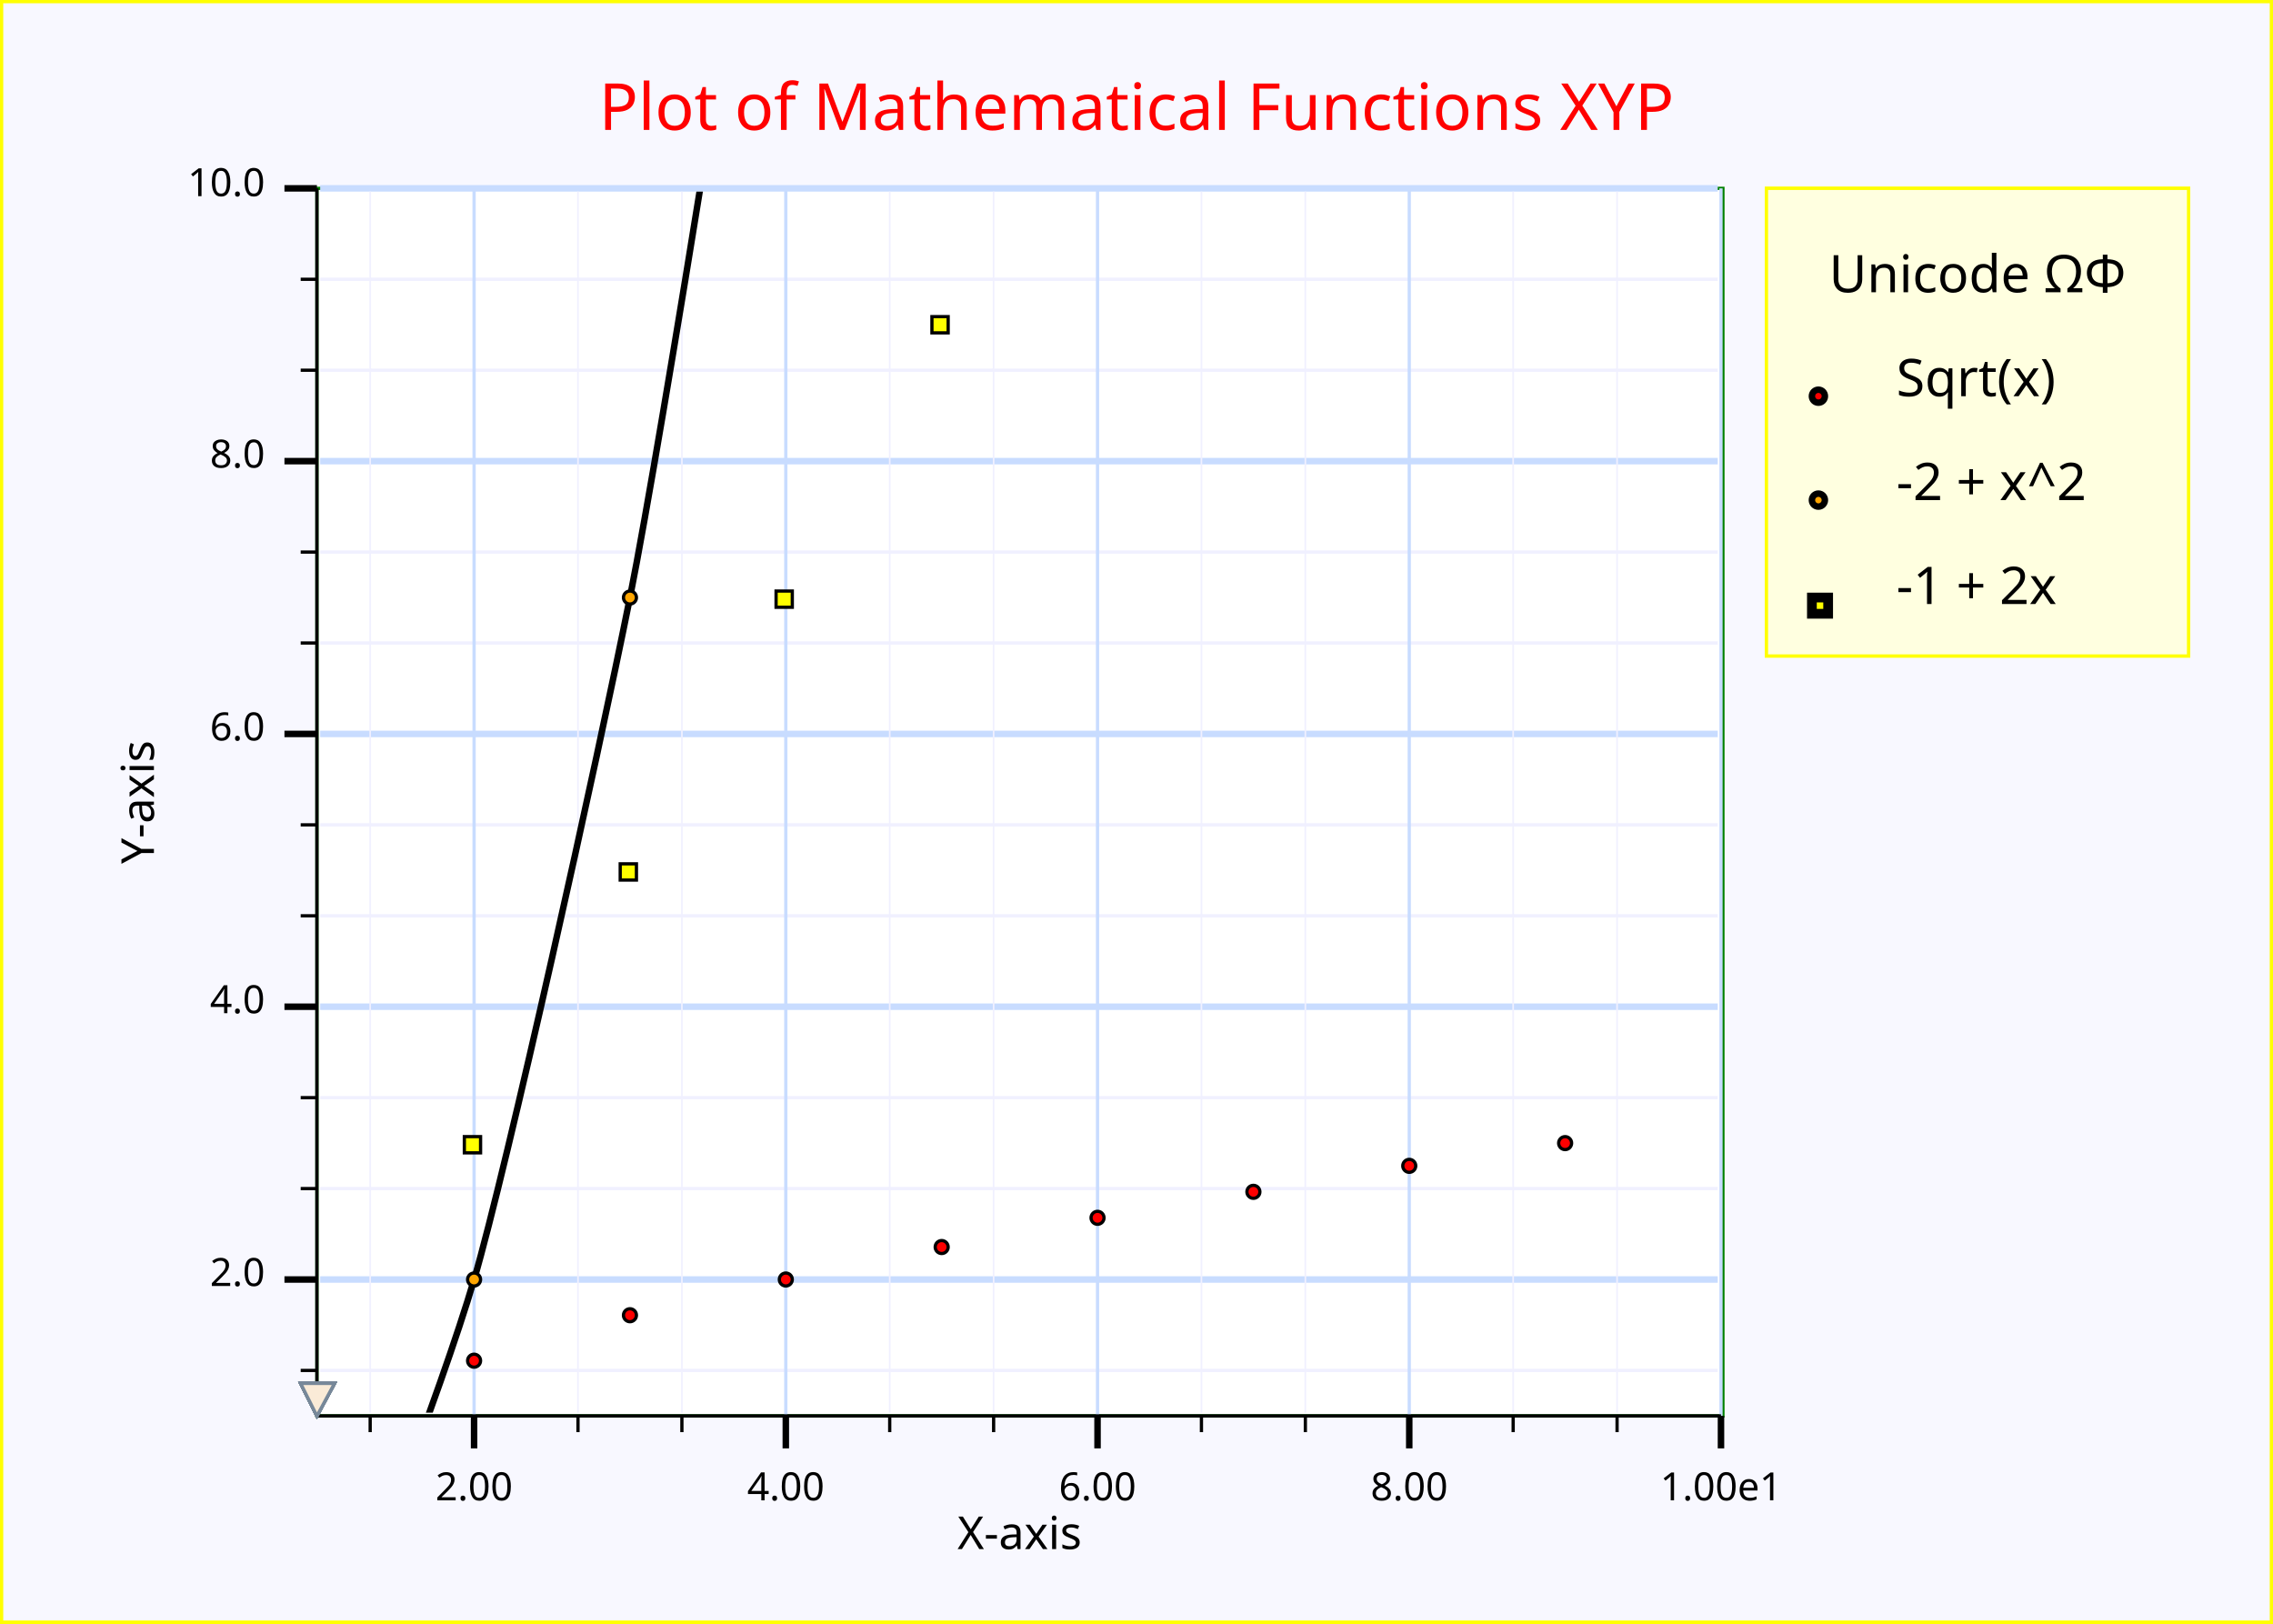
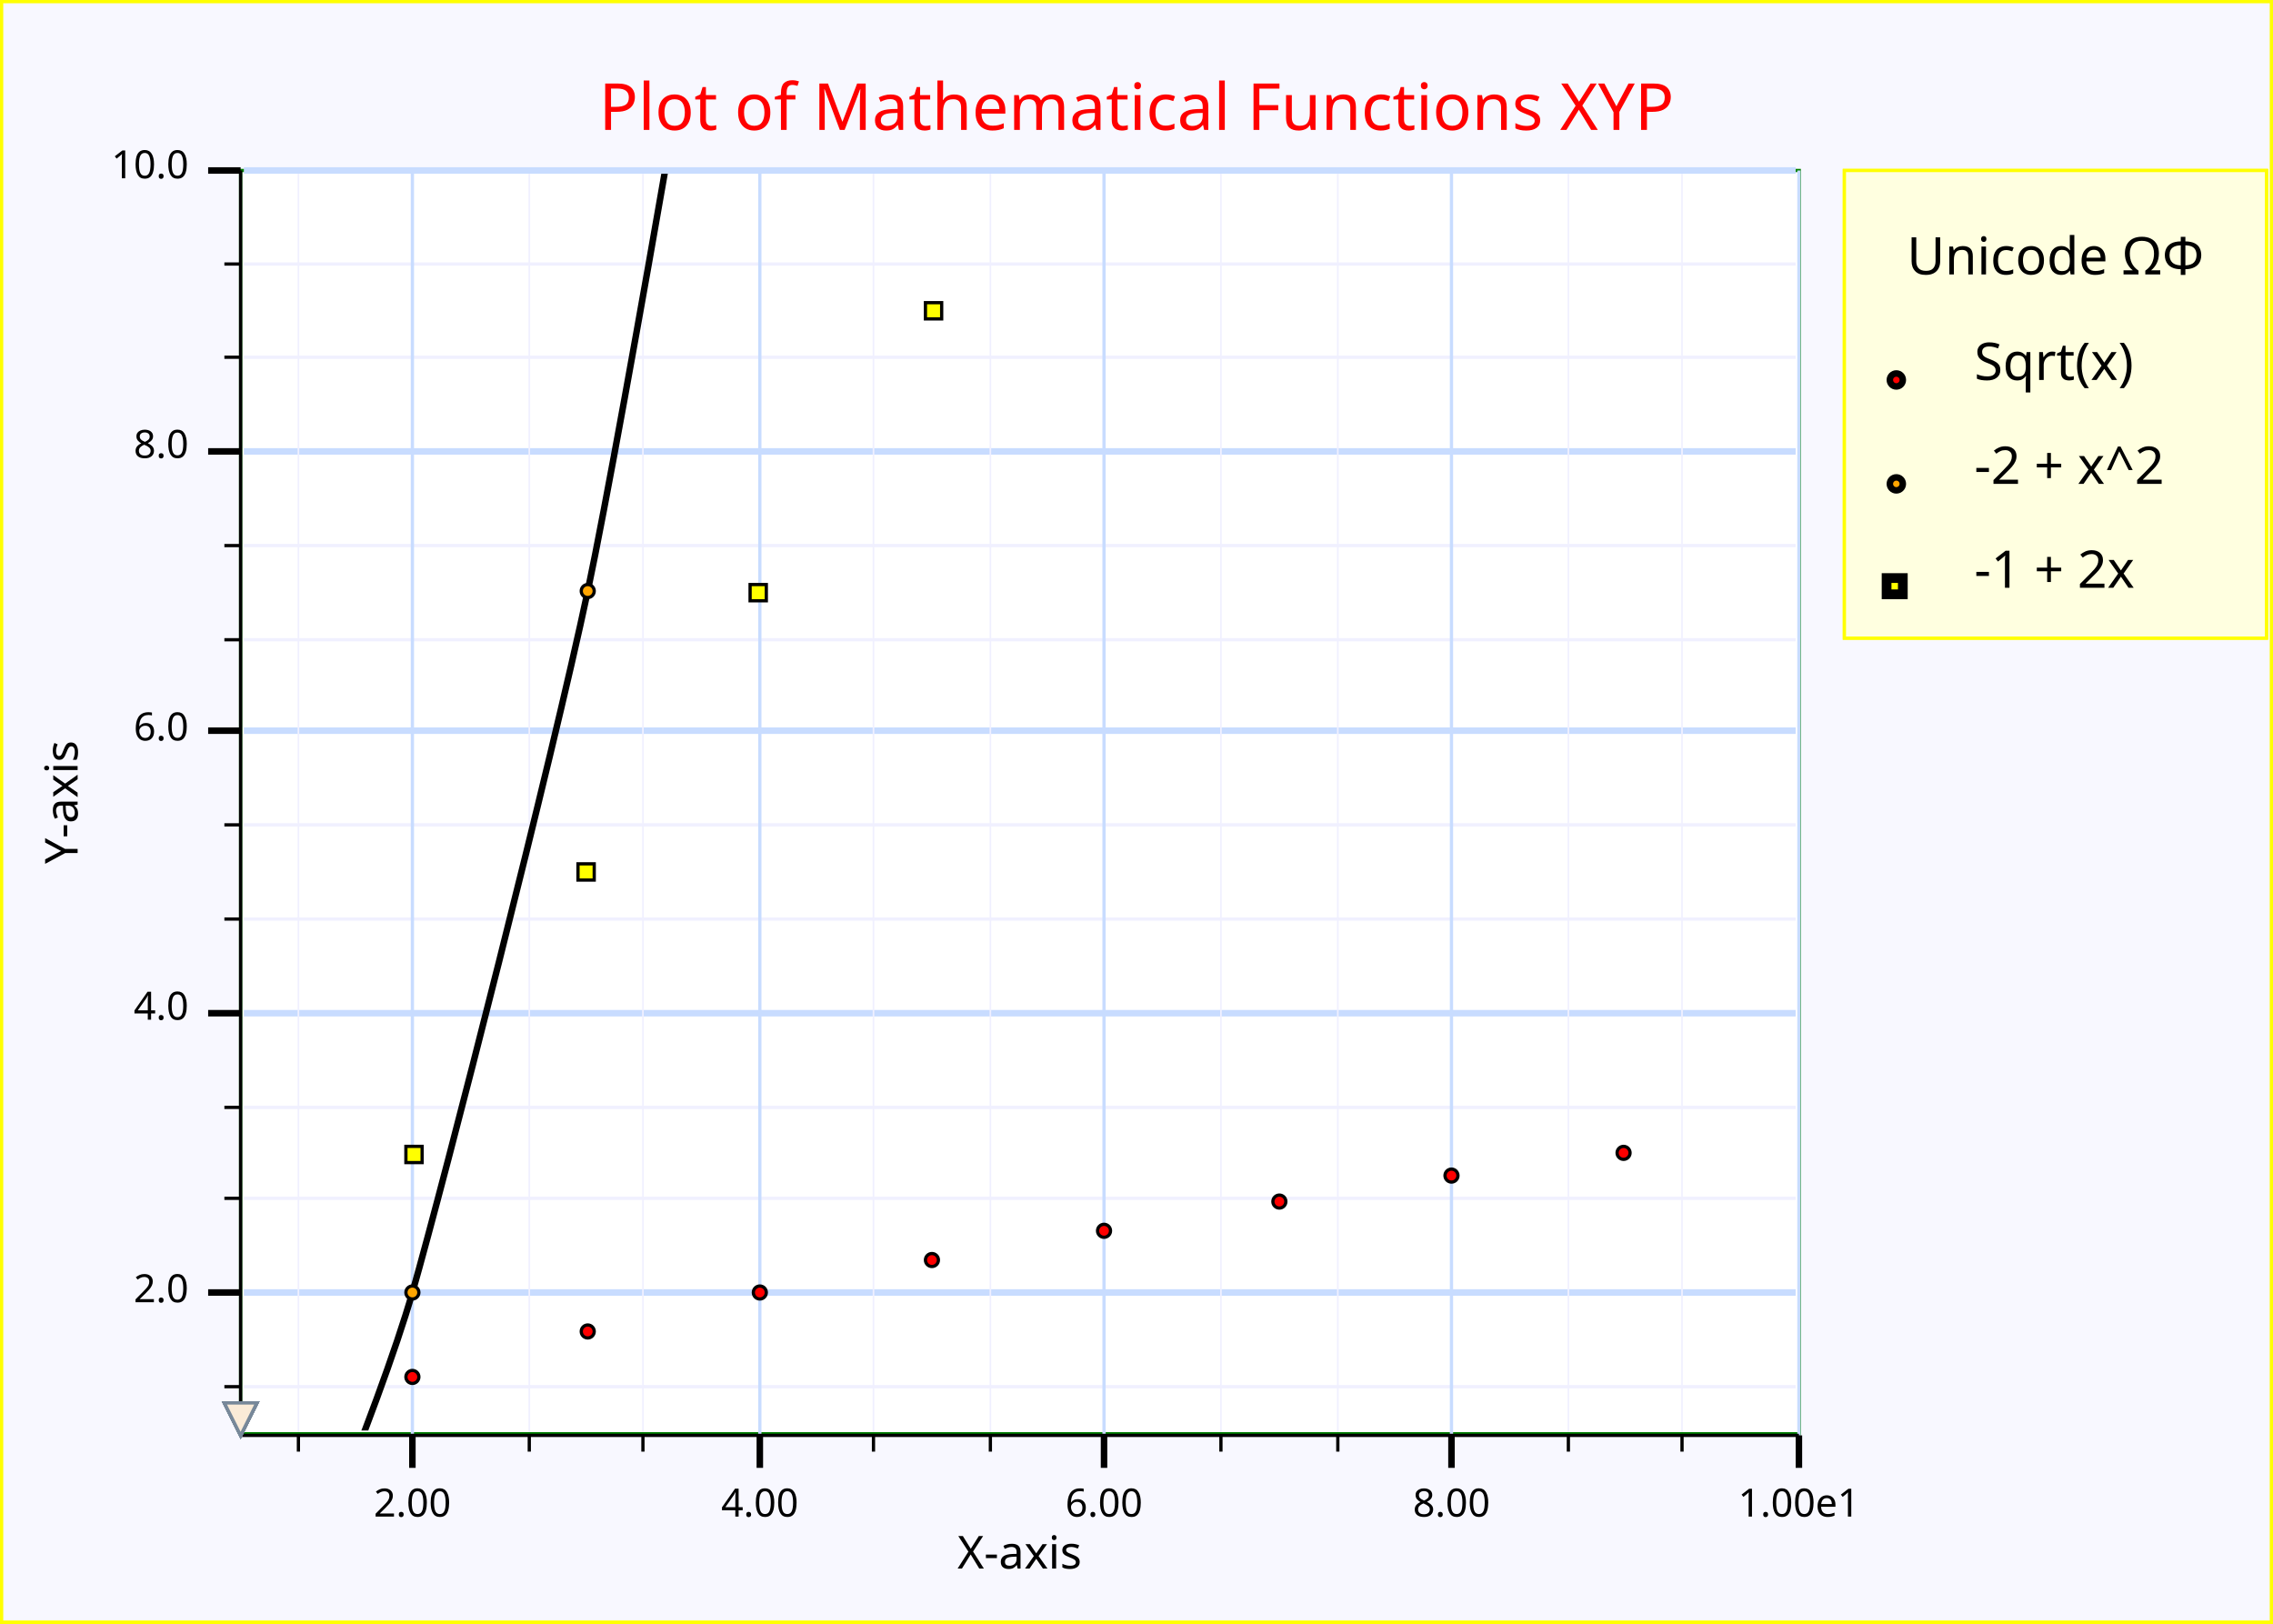
<svg xmlns="http://www.w3.org/2000/svg" width="700" height="500" version="1.1">
  <clipPath id="plot_window">
-     <rect x="98.6" y="59" width="431" height="376" />
+     <rect x="75.1" y="53.5" width="478" height="387" />
  </clipPath>
  <g id="imageBackground" stroke="rgb(255,255,0)" fill="rgb(248,248,255)" stroke-width="2">
    <rect x="0" y="0" width="700" height="500" />
  </g>
  <g id="plotBackground" stroke="rgb(0,128,0)" fill="rgb(255,255,255)" stroke-width="1">
-     <rect x="97.6" y="58" width="433" height="378" />
+     <rect x="74.1" y="52.5" width="480" height="389" />
  </g>
  <g id="yMinorGrid" stroke="rgb(240,240,255)" stroke-width="1">
-     <path d="M98.6,422 L529,422 M98.6,366 L529,366 M98.6,338 L529,338 M98.6,282 L529,282 M98.6,254 L529,254 M98.6,198 L529,198 M98.6,170 L529,170 M98.6,114 L529,114 M98.6,86 L529,86 " fill="none" />
+     <path d="M75.1,427 L553,427 M75.1,369 L553,369 M75.1,341 L553,341 M75.1,283 L553,283 M75.1,254 L553,254 M75.1,197 L553,197 M75.1,168 L553,168 M75.1,110 L553,110 M75.1,81.3 L553,81.3 " fill="none" />
  </g>
  <g id="yMajorGrid" stroke="rgb(200,220,255)" stroke-width="2">
-     <path d="M98.6,394 L529,394 M98.6,310 L529,310 M98.6,226 L529,226 M98.6,142 L529,142 M98.6,58 L529,58 " fill="none" />
+     <path d="M75.1,398 L553,398 M75.1,312 L553,312 M75.1,225 L553,225 M75.1,139 L553,139 M75.1,52.5 L553,52.5 " fill="none" />
  </g>
  <g id="xMinorGrid" stroke="rgb(240,240,255)" stroke-width="0.5">
-     <path d="M114,59 L114,435 M178,59 L178,435 M210,59 L210,435 M274,59 L274,435 M306,59 L306,435 M370,59 L370,435 M402,59 L402,435 M466,59 L466,435 M498,59 L498,435 " fill="none" />
+     <path d="M91.9,53.5 L91.9,441 M163,53.5 L163,441 M198,53.5 L198,441 M269,53.5 L269,441 M305,53.5 L305,441 M376,53.5 L376,441 M412,53.5 L412,441 M483,53.5 L483,441 M518,53.5 L518,441 " fill="none" />
  </g>
  <g id="xMajorGrid" stroke="rgb(200,220,255)" stroke-width="1">
-     <path d="M146,58 L146,436 M242,58 L242,436 M338,58 L338,436 M434,58 L434,436 M530,58 L530,436 " fill="none" />
+     <path d="M127,52.5 L127,442 M234,52.5 L234,442 M340,52.5 L340,442 M447,52.5 L447,442 M554,52.5 L554,442 " fill="none" />
  </g>
  <g id="yAxis" stroke="rgb(0,0,0)" stroke-width="1">
-     <line x1="97.6" y1="58" x2="97.6" y2="436" />
+     <line x1="74.1" y1="52.5" x2="74.1" y2="442" />
  </g>
  <g id="xAxis" stroke="rgb(0,0,0)" stroke-width="1">
-     <line x1="97.6" y1="436" x2="530" y2="436" />
+     <line x1="74.1" y1="442" x2="554" y2="442" />
  </g>
  <g id="yMinorTicks" stroke="rgb(0,0,0)" stroke-width="1">
-     <path d="M92.6,422 L97.6,422 M92.6,366 L97.6,366 M92.6,338 L97.6,338 M92.6,282 L97.6,282 M92.6,254 L97.6,254 M92.6,198 L97.6,198 M92.6,170 L97.6,170 M92.6,114 L97.6,114 M92.6,86 L97.6,86 " fill="none" />
+     <path d="M69.1,427 L74.1,427 M69.1,369 L74.1,369 M69.1,341 L74.1,341 M69.1,283 L74.1,283 M69.1,254 L74.1,254 M69.1,197 L74.1,197 M69.1,168 L74.1,168 M69.1,110 L74.1,110 M69.1,81.3 L74.1,81.3 " fill="none" />
  </g>
  <g id="xMinorTicks" stroke="rgb(0,0,0)" stroke-width="1">
-     <path d="M114,436 L114,441 M178,436 L178,441 M210,436 L210,441 M274,436 L274,441 M306,436 L306,441 M370,436 L370,441 M402,436 L402,441 M466,436 L466,441 M498,436 L498,441 " fill="none" />
+     <path d="M91.9,442 L91.9,447 M163,442 L163,447 M198,442 L198,447 M269,442 L269,447 M305,442 L305,447 M376,442 L376,447 M412,442 L412,447 M483,442 L483,447 M518,442 L518,447 " fill="none" />
  </g>
  <g id="yMajorTicks" stroke="rgb(0,0,0)" stroke-width="2">
-     <path d="M87.6,394 L97.6,394 M87.6,310 L97.6,310 M87.6,226 L97.6,226 M87.6,142 L97.6,142 M87.6,58 L97.6,58 " fill="none" />
+     <path d="M64.1,398 L74.1,398 M64.1,312 L74.1,312 M64.1,225 L74.1,225 M64.1,139 L74.1,139 M64.1,52.5 L74.1,52.5 " fill="none" />
  </g>
  <g id="xMajorTicks" stroke="rgb(0,0,0)" stroke-width="2">
-     <path d="M146,436 L146,446 M242,436 L242,446 M338,436 L338,446 M434,436 L434,446 M530,436 L530,446 " fill="none" />
+     <path d="M127,442 L127,452 M234,442 L234,452 M340,442 L340,452 M447,442 L447,452 M554,442 L554,452 " fill="none" />
  </g>
  <g id="xTicksValues">
-     <text x="146" y="462" text-anchor="middle" font-size="12" font-family="Lucida Sans Unicode">2.00</text>
-     <text x="242" y="462" text-anchor="middle" font-size="12" font-family="Lucida Sans Unicode">4.00</text>
-     <text x="338" y="462" text-anchor="middle" font-size="12" font-family="Lucida Sans Unicode">6.00</text>
-     <text x="434" y="462" text-anchor="middle" font-size="12" font-family="Lucida Sans Unicode">8.00</text>
-     <text x="530" y="462" text-anchor="middle" font-size="12" font-family="Lucida Sans Unicode">1.00e1</text>
+     <text x="127" y="467" text-anchor="middle" font-size="12" font-family="Lucida Sans Unicode">2.00</text>
+     <text x="234" y="467" text-anchor="middle" font-size="12" font-family="Lucida Sans Unicode">4.00</text>
+     <text x="340" y="467" text-anchor="middle" font-size="12" font-family="Lucida Sans Unicode">6.00</text>
+     <text x="447" y="467" text-anchor="middle" font-size="12" font-family="Lucida Sans Unicode">8.00</text>
+     <text x="554" y="467" text-anchor="middle" font-size="12" font-family="Lucida Sans Unicode">1.00e1</text>
  </g>
  <g id="yTicksValues">
-     <text x="81.6" y="396" text-anchor="end" font-size="12" font-family="Lucida Sans Unicode">2.0</text>
-     <text x="81.6" y="312" text-anchor="end" font-size="12" font-family="Lucida Sans Unicode">4.0</text>
-     <text x="81.6" y="228" text-anchor="end" font-size="12" font-family="Lucida Sans Unicode">6.0</text>
-     <text x="81.6" y="144" text-anchor="end" font-size="12" font-family="Lucida Sans Unicode">8.0</text>
-     <text x="81.6" y="60.4" text-anchor="end" font-size="12" font-family="Lucida Sans Unicode">10.0</text>
+     <text x="58.1" y="401" text-anchor="end" font-size="12" font-family="Lucida Sans Unicode">2.0</text>
+     <text x="58.1" y="314" text-anchor="end" font-size="12" font-family="Lucida Sans Unicode">4.0</text>
+     <text x="58.1" y="228" text-anchor="end" font-size="12" font-family="Lucida Sans Unicode">6.0</text>
+     <text x="58.1" y="141" text-anchor="end" font-size="12" font-family="Lucida Sans Unicode">8.0</text>
+     <text x="58.1" y="54.9" text-anchor="end" font-size="12" font-family="Lucida Sans Unicode">10.0</text>
  </g>
  <g id="yLabel">
-     <text x="47.4" y="247" text-anchor="middle" transform="rotate(-90 47.4 247 )" font-size="14" font-family="Lucida Sans Unicode">Y-axis</text>
+     <text x="23.9" y="247" text-anchor="middle" transform="rotate(-90 23.9 247 )" font-size="14" font-family="Lucida Sans Unicode">Y-axis</text>
  </g>
  <g id="xLabel">
-     <text x="314" y="477" text-anchor="middle" font-size="14" font-family="Lucida Sans Unicode">X-axis</text>
+     <text x="314" y="483" text-anchor="middle" font-size="14" font-family="Lucida Sans Unicode">X-axis</text>
  </g>
  <g id="plotLines" stroke-width="2">
    <g clip-path="url(#plot_window)" stroke="rgb(0,0,0)">
-       <path d="M-431,-3.64e+003 S-393,-2.99e+003 -383,-2.84e+003 S-345,-2.26e+003 -335,-2.13e+003 S-296,-1.61e+003 -287,-1.5e+003 S-248,-1.05e+003 -239,-950 S-200,-572 -191,-488 S-152,-177 -143,-110 S-104,134 -94.6,184 S-56.2,360 -46.6,394 S-8.12,503 1.49,520 S39.9,562 49.5,562 S88,537 97.6,520 S136,428 146,394 S184,234 194,184 S232,-42.8 242,-110 S280,-404 290,-488 S328,-849 338,-950 S376,-1.38e+003 386,-1.5e+003 S424,-1.99e+003 434,-2.13e+003 S472,-2.69e+003 482,-2.84e+003 S530,-3.72e+003 530,-3.64e+003 " fill="none" />
+       <path d="M-512,-3.75e+03 S-469,-3.09e+03 -459,-2.93e+03 S-416,-2.33e+03 -405,-2.2e+03 S-363,-1.67e+03 -352,-1.55e+03 S-310,-1.09e+03 -299,-985 S-256,-596 -246,-509 S-203,-190 -192,-120 S-150,130 -139,182 S-96.4,364 -85.7,398 S-43.1,511 -32.5,528 S10.2,571 20.8,571 S63.4,545 74.1,528 S117,433 127,398 S170,234 181,182 S223,-51.2 234,-120 S277,-423 287,-509 S330,-881 340,-985 S383,-1.43e+03 394,-1.55e+03 S436,-2.06e+03 447,-2.2e+03 S490,-2.77e+03 500,-2.93e+03 S554,-3.83e+03 554,-3.75e+03 " fill="none" />
    </g>
  </g>
  <g id="plotPoints" clip-path="url(#plot_window)">
    <g stroke="rgb(0,0,0)" fill="rgb(255,0,0)">
-       <circle cx="146" cy="419" r="2" />
-       <circle cx="194" cy="405" r="2" />
-       <circle cx="242" cy="394" r="2" />
-       <circle cx="290" cy="384" r="2" />
-       <circle cx="338" cy="375" r="2" />
-       <circle cx="386" cy="367" r="2" />
-       <circle cx="434" cy="359" r="2" />
-       <circle cx="482" cy="352" r="2" />
+       <circle cx="127" cy="424" r="2" />
+       <circle cx="181" cy="410" r="2" />
+       <circle cx="234" cy="398" r="2" />
+       <circle cx="287" cy="388" r="2" />
+       <circle cx="340" cy="379" r="2" />
+       <circle cx="394" cy="370" r="2" />
+       <circle cx="447" cy="362" r="2" />
+       <circle cx="500" cy="355" r="2" />
    </g>
    <g stroke="rgb(0,0,0)" fill="rgb(255,165,0)">
-       <circle cx="146" cy="394" r="2" />
-       <circle cx="194" cy="184" r="2" />
+       <circle cx="127" cy="398" r="2" />
+       <circle cx="181" cy="182" r="2" />
    </g>
    <g stroke="rgb(0,0,0)" fill="rgb(255,255,0)">
-       <rect x="143" y="350" width="5" height="5" />
-       <rect x="191" y="266" width="5" height="5" />
-       <rect x="239" y="182" width="5" height="5" />
-       <rect x="287" y="97.5" width="5" height="5" />
+       <rect x="125" y="353" width="5" height="5" />
+       <rect x="178" y="266" width="5" height="5" />
+       <rect x="231" y="180" width="5" height="5" />
+       <rect x="285" y="93.2" width="5" height="5" />
    </g>
  </g>
  <g id="limitPoints" stroke="rgb(119,136,153)" fill="rgb(250,235,215)">
-     <polygon points=" 92.6,426 103,426 97.6,436" />
-     <polygon points=" 92.6,426 103,426 97.6,436" />
-     <polygon points=" 92.6,426 103,426 97.6,436" />
-     <polygon points=" 92.6,426 103,426 97.6,436" />
-     <polygon points=" 92.6,426 103,426 97.6,436" />
-     <polygon points=" 92.6,426 103,426 97.6,436" />
-     <polygon points=" 92.6,426 103,426 97.6,436" />
-     <polygon points=" 92.6,426 103,426 97.6,436" />
-     <polygon points=" 92.6,426 103,426 97.6,436" />
-     <polygon points=" 92.6,426 103,426 97.6,436" />
+     <polygon points=" 69.1,432 79.1,432 74.1,442" />
+     <polygon points=" 69.1,432 79.1,432 74.1,442" />
+     <polygon points=" 69.1,432 79.1,432 74.1,442" />
+     <polygon points=" 69.1,432 79.1,432 74.1,442" />
+     <polygon points=" 69.1,432 79.1,432 74.1,442" />
+     <polygon points=" 69.1,432 79.1,432 74.1,442" />
+     <polygon points=" 69.1,432 79.1,432 74.1,442" />
+     <polygon points=" 69.1,432 79.1,432 74.1,442" />
+     <polygon points=" 69.1,432 79.1,432 74.1,442" />
+     <polygon points=" 69.1,432 79.1,432 74.1,442" />
  </g>
  <g id="legendBackground" stroke="rgb(255,255,0)" fill="rgb(255,255,224)" stroke-width="1">
-     <rect x="544" y="58" width="130" height="144" />
-     <rect x="544" y="58" width="130" height="144" />
+     <rect x="568" y="52.5" width="130" height="144" />
+     <rect x="568" y="52.5" width="130" height="144" />
  </g>
  <g id="legendPoints">
    <g stroke="rgb(0,0,0)" fill="rgb(255,0,0)" stroke-width="2">
-       <circle cx="560" cy="122" r="2" />
+       <circle cx="584" cy="117" r="2" />
    </g>
    <g stroke="rgb(0,0,0)" fill="rgb(255,165,0)" stroke-width="2">
-       <circle cx="560" cy="154" r="2" />
+       <circle cx="584" cy="149" r="2" />
    </g>
    <g stroke="rgb(0,0,0)" fill="rgb(255,255,0)" stroke-width="3">
-       <rect x="558" y="184" width="5" height="5" />
+       <rect x="581" y="178" width="5" height="5" />
    </g>
  </g>
  <g id="legendText">
-     <text x="609" y="90" text-anchor="middle" font-size="16" font-family="Lucida Sans Unicode">Unicode ΩΦ</text>
-     <text x="584" y="122" font-size="16" font-family="Lucida Sans Unicode">Sqrt(x)</text>
-     <text x="584" y="154" font-size="16" font-family="Lucida Sans Unicode">-2 + x^2</text>
-     <text x="584" y="186" font-size="16" font-family="Lucida Sans Unicode">-1 + 2x</text>
+     <text x="633" y="84.5" text-anchor="middle" font-size="16" font-family="Lucida Sans Unicode">Unicode ΩΦ</text>
+     <text x="608" y="117" font-size="16" font-family="Lucida Sans Unicode">Sqrt(x)</text>
+     <text x="608" y="149" font-size="16" font-family="Lucida Sans Unicode">-2 + x^2</text>
+     <text x="608" y="181" font-size="16" font-family="Lucida Sans Unicode">-1 + 2x</text>
  </g>
  <g id="title" fill="rgb(255,0,0)">
    <text x="350" y="40" text-anchor="middle" font-size="20" font-family="Lucida Sans Unicode">Plot of Mathematical Functions XYP</text>
  </g>
  <g id="plotXValues" />
  <g id="plotYValues" />
</svg>
